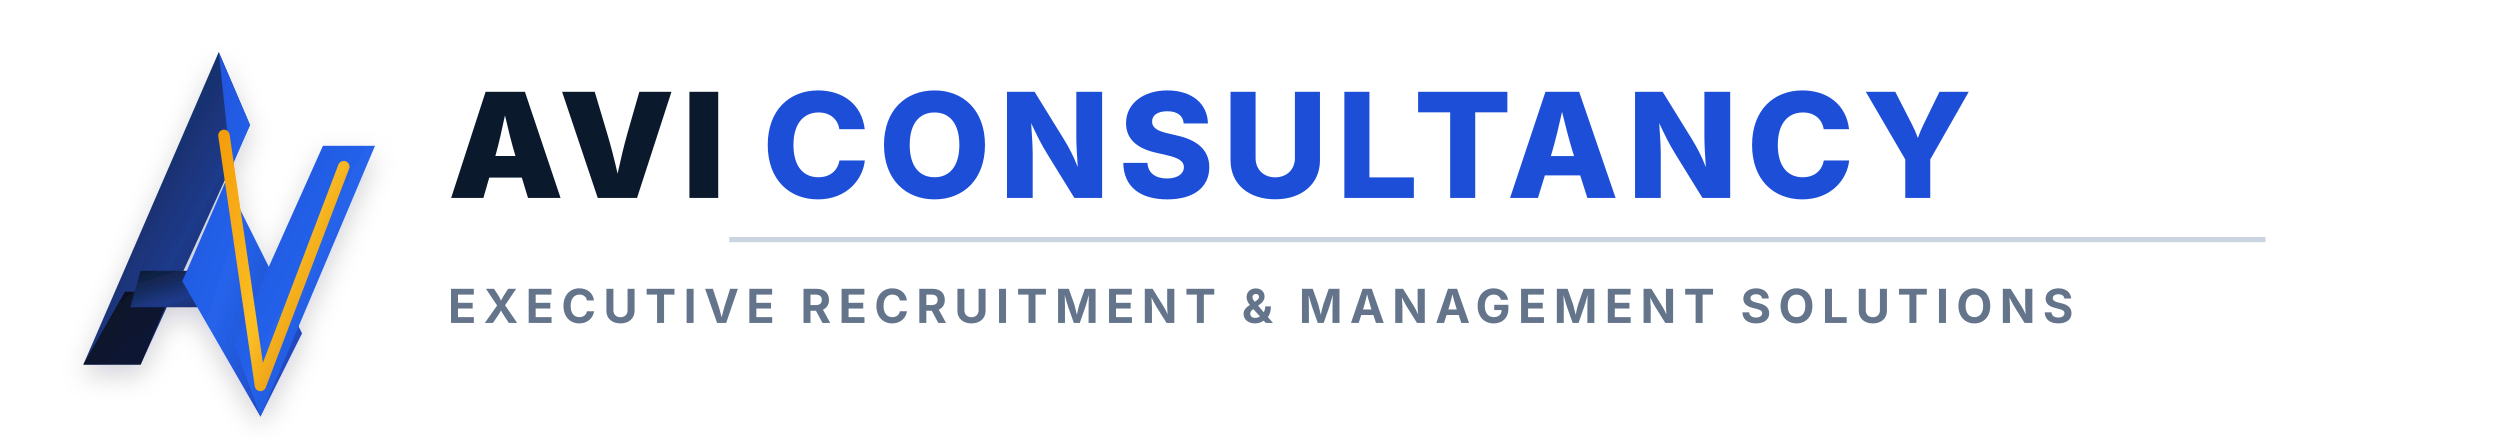
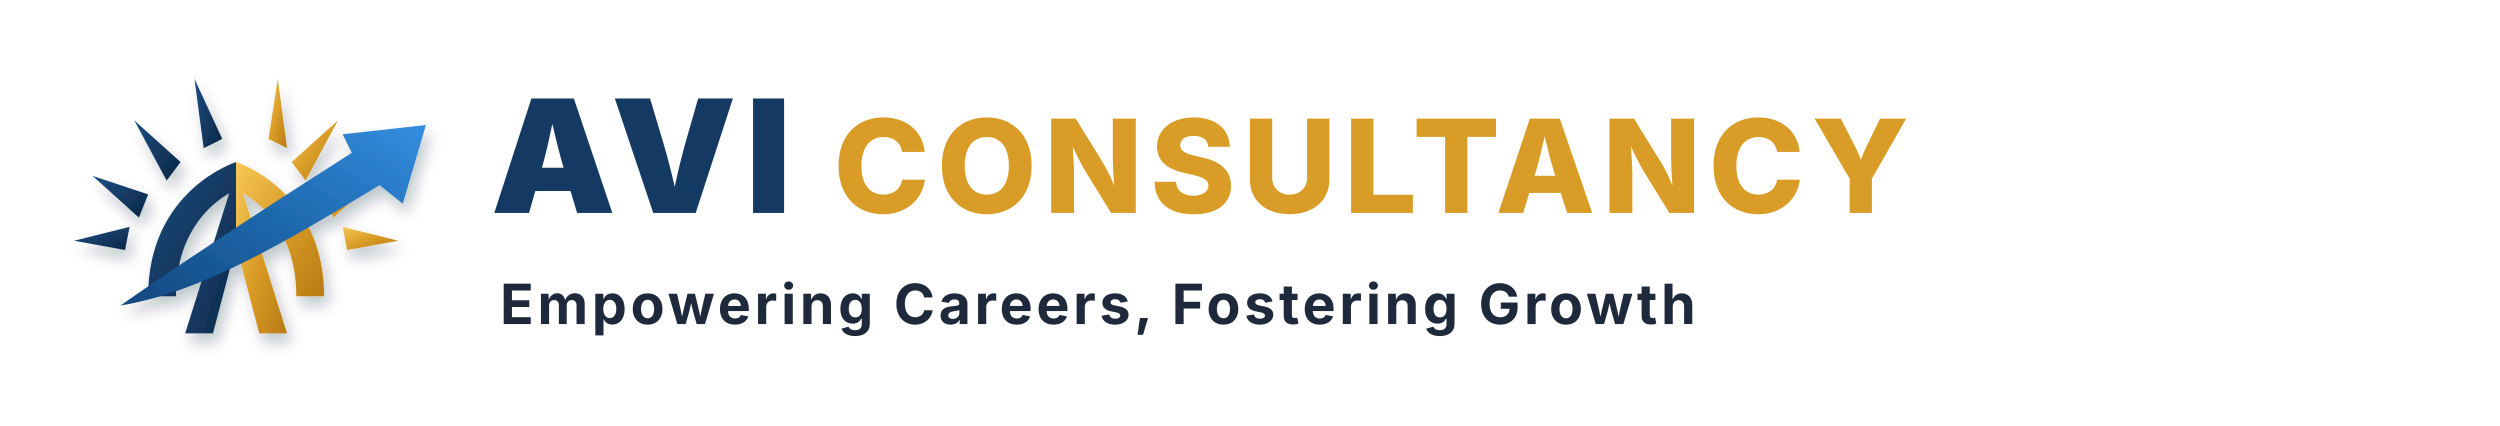
- <svg xmlns="http://www.w3.org/2000/svg" viewBox="0 0 480 84" fill="none">
+ <svg xmlns="http://www.w3.org/2000/svg" viewBox="0 0 540 92" fill="none">
  <defs>
-     <linearGradient id="navyFacet" x1="0%" y1="0%" x2="100%" y2="100%">
-       <stop offset="0%" stop-color="#0b192c" />
-       <stop offset="60%" stop-color="#1e3a8a" />
-       <stop offset="100%" stop-color="#172554" />
+     <linearGradient id="aviBlueGrad" x1="0%" y1="0%" x2="100%" y2="100%">
+       <stop offset="0%" stop-color="#1e4e82" />
+       <stop offset="50%" stop-color="#143a64" />
+       <stop offset="100%" stop-color="#0d2644" />
    </linearGradient>
-     <linearGradient id="cobaltFacet" x1="0%" y1="0%" x2="100%" y2="100%">
-       <stop offset="0%" stop-color="#1d4ed8" />
-       <stop offset="50%" stop-color="#2563eb" />
-       <stop offset="100%" stop-color="#1e40af" />
+     <linearGradient id="aviGoldGrad" x1="0%" y1="0%" x2="100%" y2="100%">
+       <stop offset="0%" stop-color="#f7c858" />
+       <stop offset="50%" stop-color="#d99c27" />
+       <stop offset="100%" stop-color="#b87b14" />
    </linearGradient>
-     <linearGradient id="goldEdge" x1="0%" y1="0%" x2="100%" y2="100%">
-       <stop offset="0%" stop-color="#f59e0b" />
-       <stop offset="50%" stop-color="#fbbf24" />
-       <stop offset="100%" stop-color="#d97706" />
+     <linearGradient id="aviArrowGrad" x1="0%" y1="100%" x2="100%" y2="0%">
+       <stop offset="0%" stop-color="#13477e" />
+       <stop offset="50%" stop-color="#1e68ad" />
+       <stop offset="100%" stop-color="#348ee0" />
    </linearGradient>
-     <linearGradient id="shadowFacet" x1="0%" y1="0%" x2="100%" y2="100%">
-       <stop offset="0%" stop-color="#030712" />
-       <stop offset="100%" stop-color="#0f172a" />
-     </linearGradient>
-     <filter id="execDepth" x="-10%" y="-10%" width="120%" height="120%" filterUnits="userSpaceOnUse">
-       <feDropShadow dx="0" dy="2" stdDeviation="2.5" flood-color="#0b192c" flood-opacity="0.18" />
+     <filter id="aviSoftShadow" x="-15%" y="-15%" width="130%" height="130%" filterUnits="userSpaceOnUse">
+       <feDropShadow dx="1" dy="2" stdDeviation="1.5" flood-color="#0a192f" flood-opacity="0.25" />
    </filter>
  </defs>
-   <g transform="translate(6, 6)" filter="url(#execDepth)">
-     <polygon points="36,4 10,64 21,64 42,18" fill="url(#navyFacet)" />
-     <polygon points="10,64 21,64 27,50 18,50" fill="url(#shadowFacet)" opacity="0.85" />
-     <polygon points="21,46 41,46 38,53 19,53" fill="url(#navyFacet)" />
-     <polygon points="36,4 42,18 29,48 44,74 52,58 39,32" fill="url(#cobaltFacet)" />
-     <polygon points="44,74 66,22 56,22 39,60" fill="url(#cobaltFacet)" />
-     <polygon points="56,22 66,22 72,22 62,22" fill="#1e3a8a" />
-     <path d="M 37 20 L 44 68 L 60 26" stroke="url(#goldEdge)" stroke-width="2.2" stroke-linecap="round" stroke-linejoin="round" />
+   <g transform="translate(4, 2)" filter="url(#aviSoftShadow)">
+     <polygon points="12,50 24,47 23,52" fill="url(#aviBlueGrad)" />
+     <polygon points="16,36 28,40 26,45" fill="url(#aviBlueGrad)" />
+     <polygon points="25,24 35,33 32,37" fill="url(#aviBlueGrad)" />
+     <polygon points="38,15 44,28 40,30" fill="url(#aviBlueGrad)" />
+     <polygon points="56,15 54,28 58,30" fill="url(#aviGoldGrad)" />
+     <polygon points="69,24 59,33 62,37" fill="url(#aviGoldGrad)" />
+     <polygon points="78,36 66,40 68,45" fill="url(#aviGoldGrad)" />
+     <polygon points="82,50 70,47 71,52" fill="url(#aviGoldGrad)" />
+     <path d="M 28 62 C 28 39, 47 33, 47 33 L 47 39 C 47 39, 34 44, 34 62 Z" fill="url(#aviBlueGrad)" />
+     <path d="M 47 33 C 47 33, 66 39, 66 62 L 60 62 C 60 44, 47 39, 47 39 Z" fill="url(#aviGoldGrad)" />
+     <polygon points="47,35 36,70 42,70 47,51" fill="url(#aviBlueGrad)" />
+     <polygon points="47,35 47,51 52,70 58,70" fill="url(#aviGoldGrad)" />
+     <path d="M 22 64 C 32 57, 50 45, 72 31 L 70 27 L 88 25 L 83 42 L 78 38 C 58 50, 40 61, 22 64 Z" fill="url(#aviArrowGrad)" />
  </g>
-   <text x="86" y="38" font-family="'Plus Jakarta Sans', 'Inter', -apple-system, sans-serif" font-size="28" font-weight="900" fill="#0b192c" letter-spacing="1.5">
-     AVI <tspan fill="#1d4ed8" font-weight="800">CONSULTANCY</tspan>
-   </text>
-   <line x1="86" y1="46" x2="134" y2="46" stroke="url(#goldEdge)" stroke-width="2" stroke-linecap="round" />
-   <line x1="140" y1="46" x2="435" y2="46" stroke="#cbd5e1" stroke-width="1" />
-   <text x="86" y="62" font-family="'Plus Jakarta Sans', 'Inter', -apple-system, sans-serif" font-size="9" font-weight="700" fill="#64748b" letter-spacing="1.4">
-     EXECUTIVE RECRUITMENT &amp; MANAGEMENT SOLUTIONS
-   </text>
+   <text x="106" y="46" font-family="'Plus Jakarta Sans', 'Inter', -apple-system, sans-serif" font-weight="900" font-size="34" fill="#143a64" letter-spacing="2">AVI</text>
+   <text x="180" y="46" font-family="'Plus Jakarta Sans', 'Inter', -apple-system, sans-serif" font-weight="800" font-size="28" fill="#d99c27" letter-spacing="1.5">CONSULTANCY</text>
+   <text x="108" y="70" font-family="'Plus Jakarta Sans', 'Inter', -apple-system, sans-serif" font-weight="700" font-size="12" fill="#1e293b" letter-spacing="0.8">Empowering Careers, Fostering Growth</text>
</svg>
